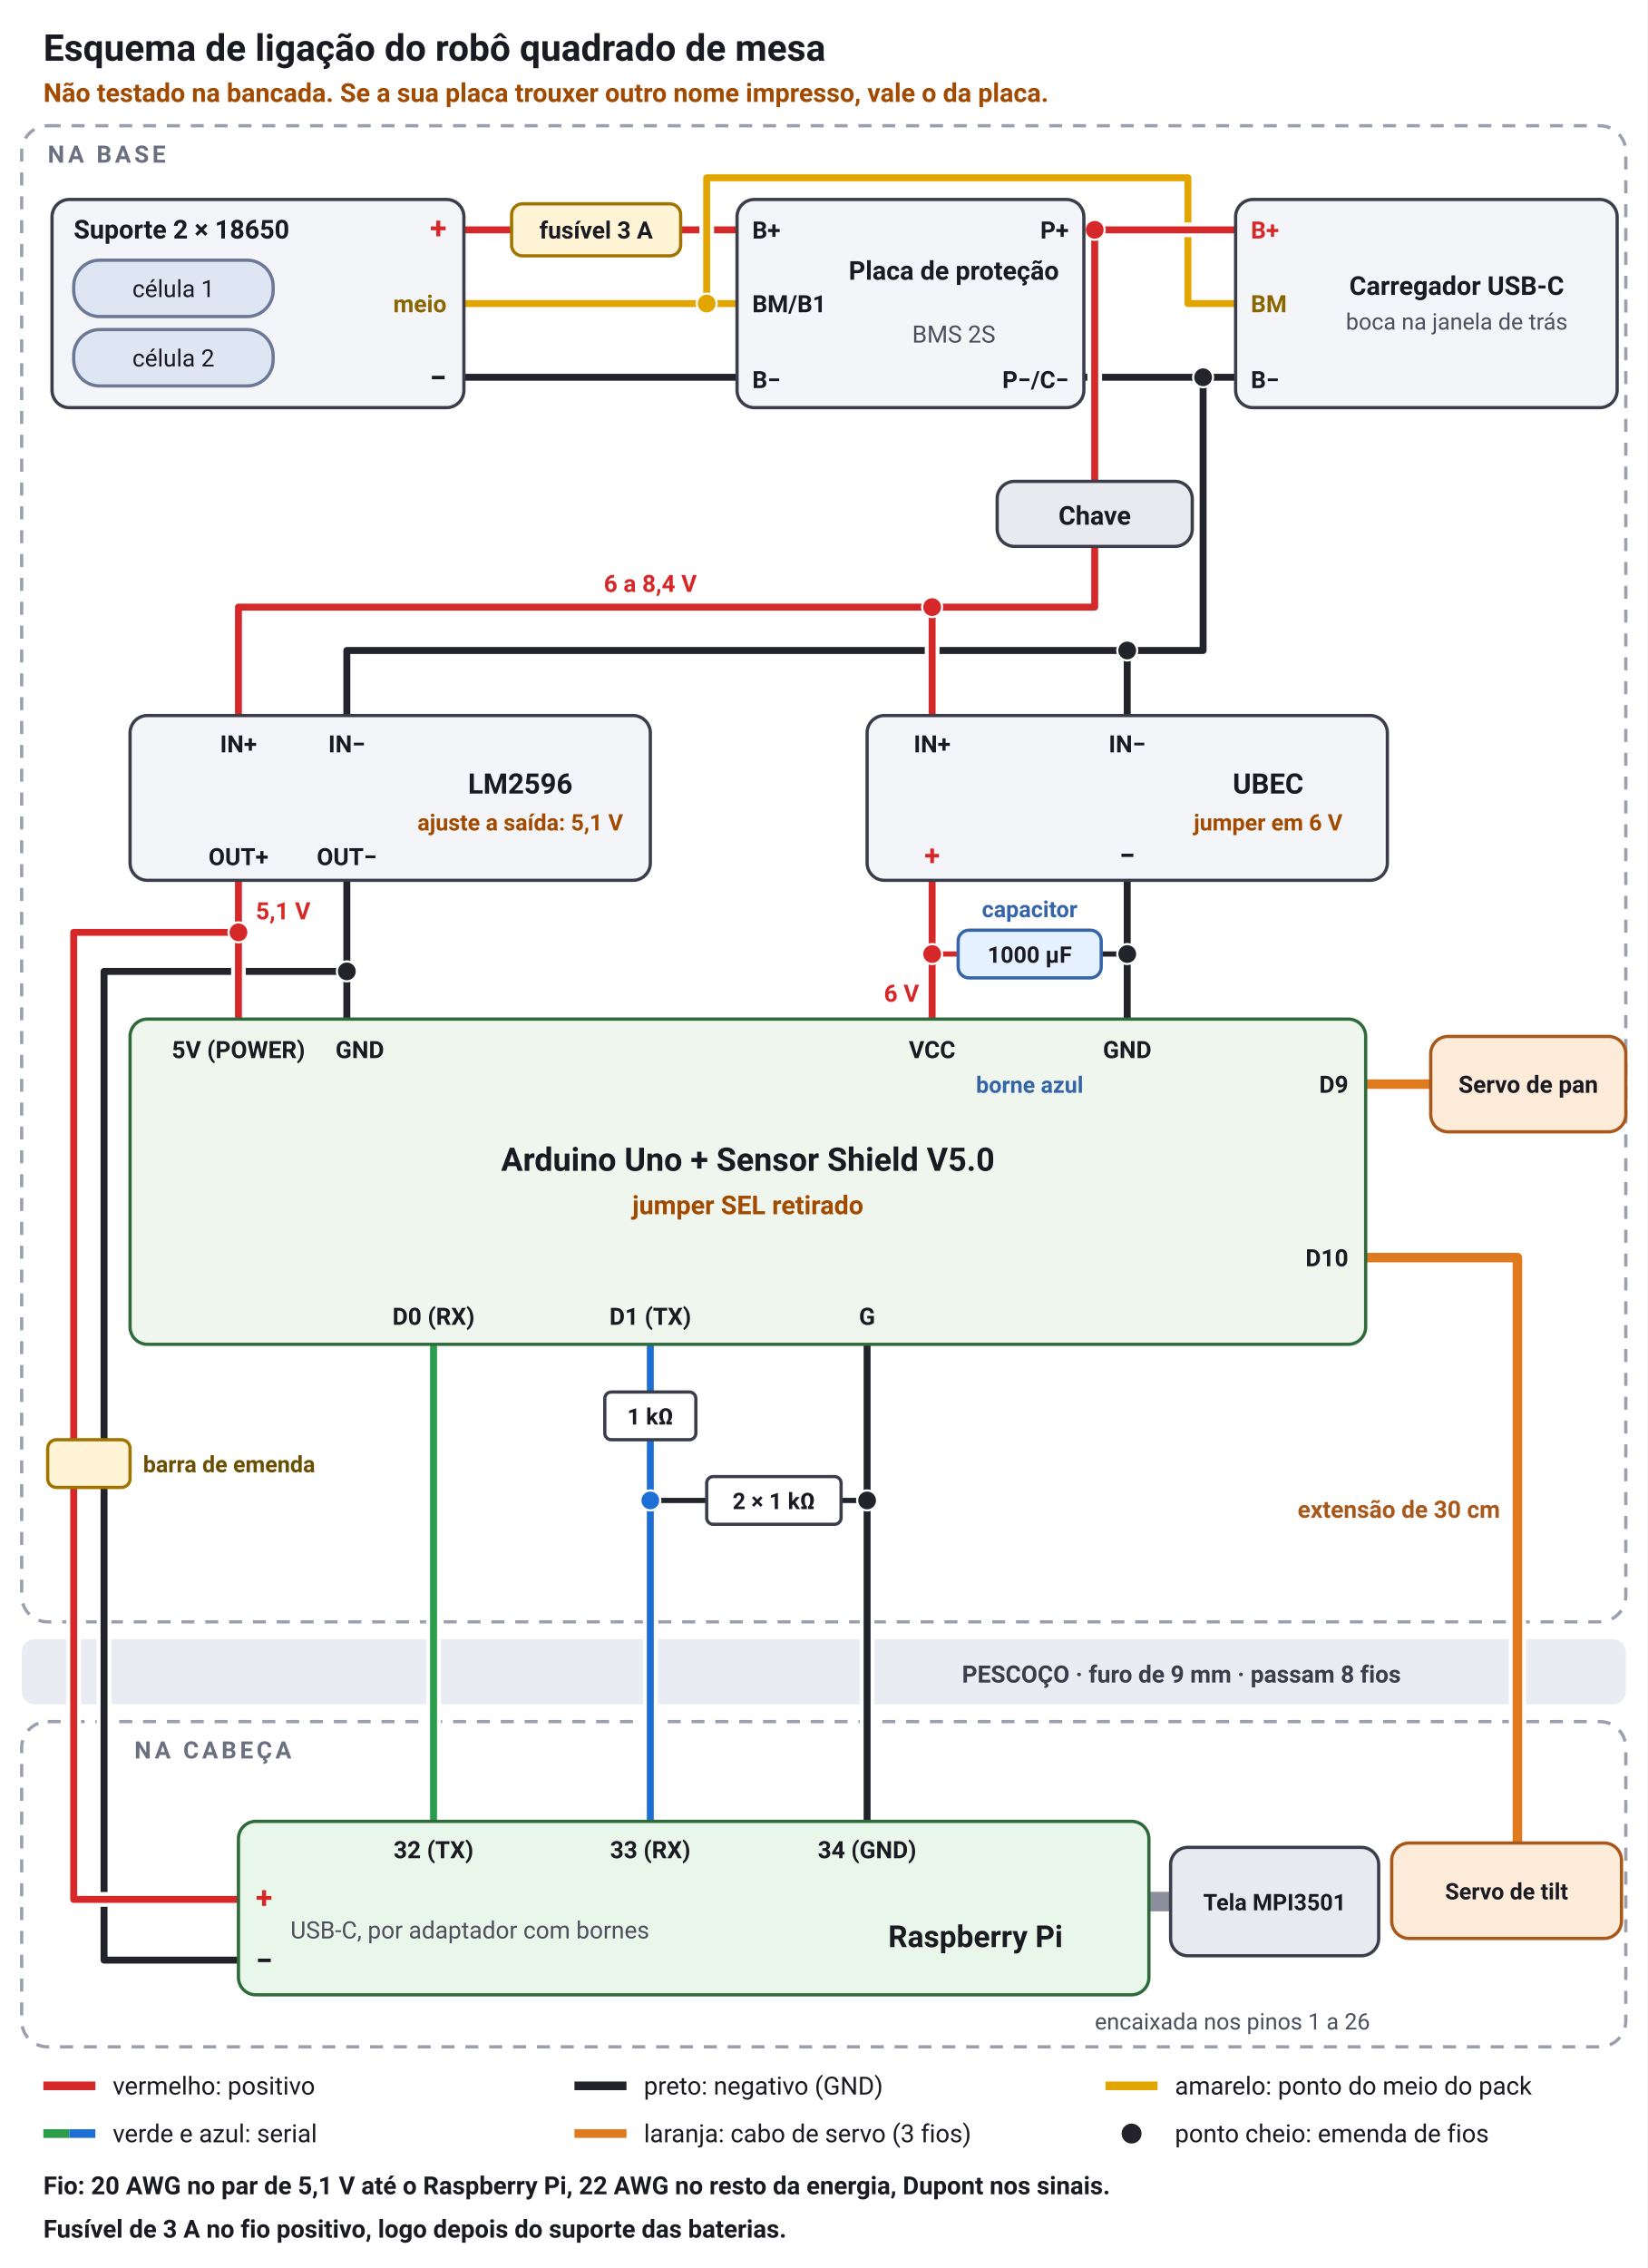
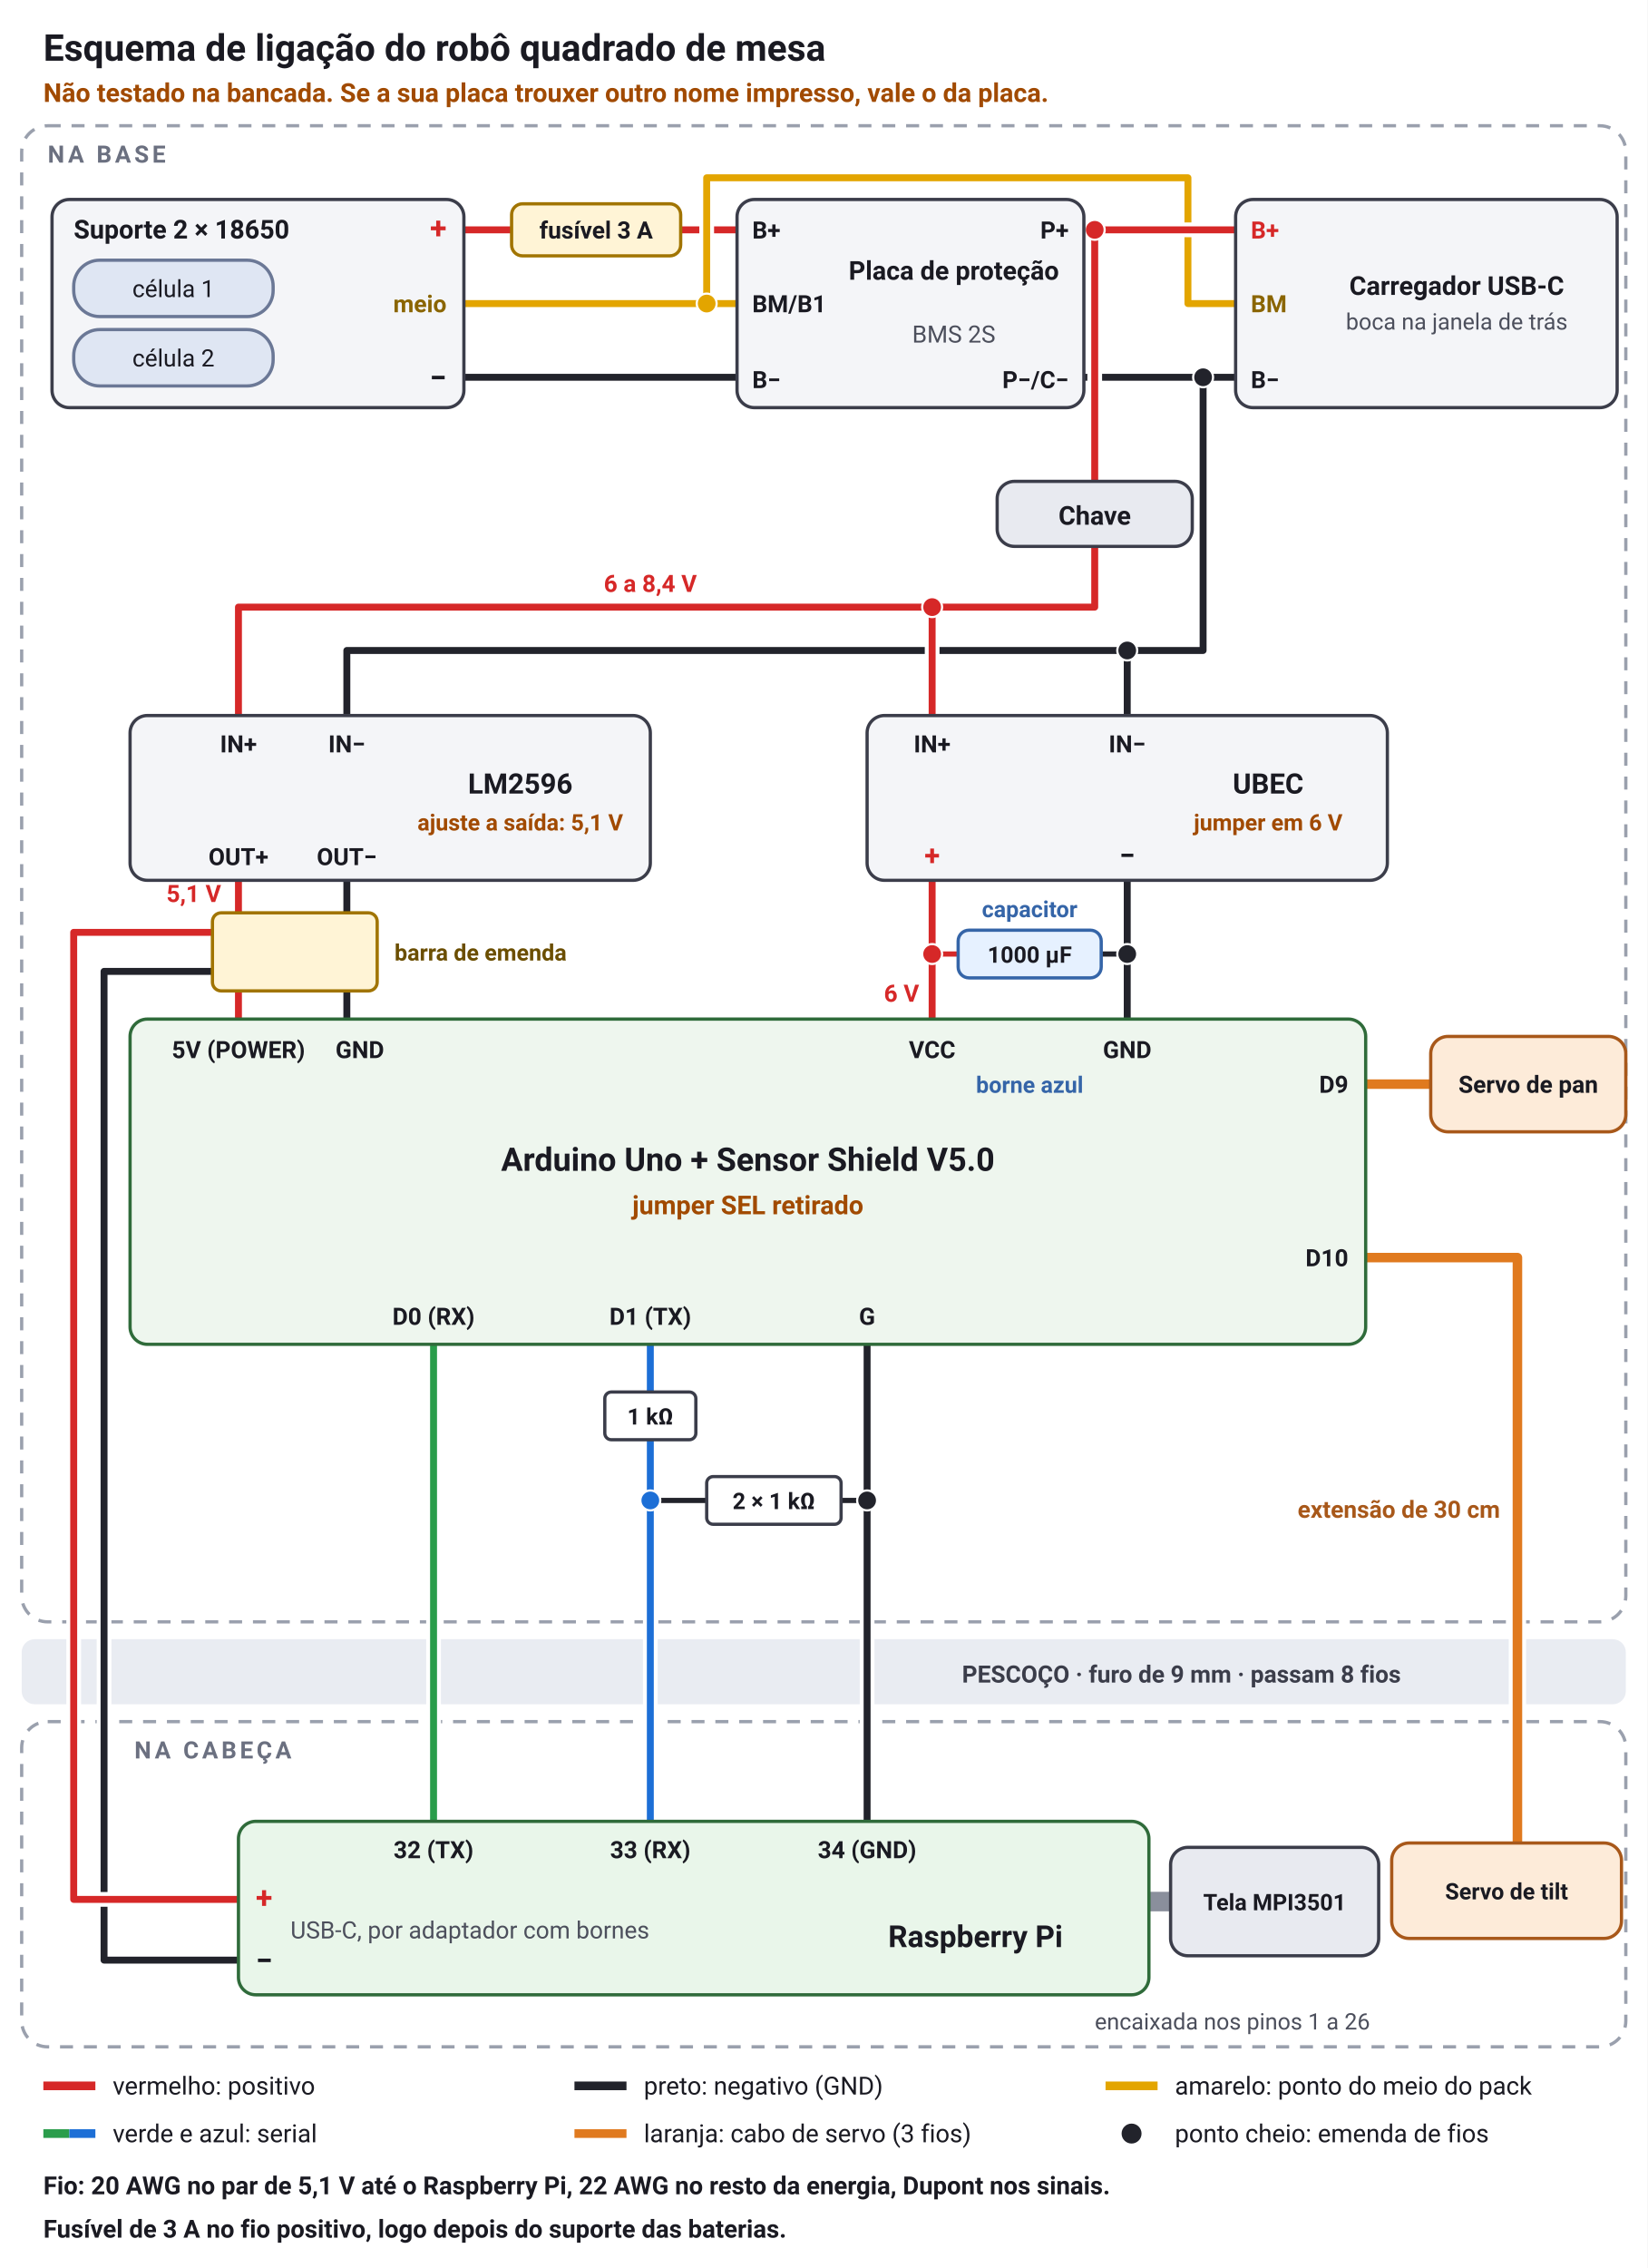
<svg xmlns="http://www.w3.org/2000/svg" viewBox="0 0 760 1046" width="760" height="1046" font-family="Segoe UI, Roboto, Helvetica, Arial, sans-serif" role="img">
  <rect x="0" y="0" width="760" height="1046" fill="#ffffff" />
  <text x="20" y="28" font-size="17" text-anchor="start" font-weight="700" fill="#1a1a22">Esquema de ligação do robô quadrado de mesa</text>
  <text x="20" y="47" font-size="12" text-anchor="start" font-weight="600" fill="#a14a00">Não testado na bancada. Se a sua placa trouxer outro nome impresso, vale o da placa.</text>
  <rect x="10" y="58" width="740" height="690" rx="12" fill="none" stroke="#9aa0ad" stroke-width="1.5" stroke-dasharray="6 5" />
  <text x="22" y="75" font-size="11" text-anchor="start" font-weight="700" fill="#6b7080" letter-spacing="1.5">NA BASE</text>
  <rect x="10" y="756" width="740" height="30" rx="6" fill="#e9ecf2" />
  <rect x="10" y="794" width="740" height="150" rx="12" fill="none" stroke="#9aa0ad" stroke-width="1.5" stroke-dasharray="6 5" />
  <text x="62" y="811" font-size="11" text-anchor="start" font-weight="700" fill="#6b7080" letter-spacing="1.5">NA CABEÇA</text>
  <polyline points="214,106 236,106" fill="none" stroke="#fff" stroke-width="6.8" stroke-linejoin="round" />
  <polyline points="214,106 236,106" fill="none" stroke="#d62828" stroke-width="3.2" stroke-linejoin="round" stroke-linecap="round" />
  <polyline points="314,106 340,106" fill="none" stroke="#fff" stroke-width="6.8" stroke-linejoin="round" />
  <polyline points="314,106 340,106" fill="none" stroke="#d62828" stroke-width="3.2" stroke-linejoin="round" stroke-linecap="round" />
  <polyline points="214,174 340,174" fill="none" stroke="#fff" stroke-width="6.8" stroke-linejoin="round" />
  <polyline points="214,174 340,174" fill="none" stroke="#22232b" stroke-width="3.2" stroke-linejoin="round" stroke-linecap="round" />
  <polyline points="214,140 340,140" fill="none" stroke="#fff" stroke-width="6.8" stroke-linejoin="round" />
  <polyline points="214,140 340,140" fill="none" stroke="#e3a500" stroke-width="3.2" stroke-linejoin="round" stroke-linecap="round" />
  <polyline points="326,140 326,82 548,82 548,140 570,140" fill="none" stroke="#fff" stroke-width="6.8" stroke-linejoin="round" />
  <polyline points="326,140 326,82 548,82 548,140 570,140" fill="none" stroke="#e3a500" stroke-width="3.2" stroke-linejoin="round" stroke-linecap="round" />
  <polyline points="500,174 570,174" fill="none" stroke="#fff" stroke-width="6.8" stroke-linejoin="round" />
  <polyline points="500,174 570,174" fill="none" stroke="#22232b" stroke-width="3.2" stroke-linejoin="round" stroke-linecap="round" />
  <polyline points="500,106 570,106" fill="none" stroke="#fff" stroke-width="6.8" stroke-linejoin="round" />
  <polyline points="500,106 570,106" fill="none" stroke="#d62828" stroke-width="3.2" stroke-linejoin="round" stroke-linecap="round" />
  <polyline points="555,174 555,300 160,300 160,330" fill="none" stroke="#fff" stroke-width="6.8" stroke-linejoin="round" />
  <polyline points="555,174 555,300 160,300 160,330" fill="none" stroke="#22232b" stroke-width="3.2" stroke-linejoin="round" stroke-linecap="round" />
  <polyline points="520,300 520,330" fill="none" stroke="#fff" stroke-width="6.8" stroke-linejoin="round" />
  <polyline points="520,300 520,330" fill="none" stroke="#22232b" stroke-width="3.2" stroke-linejoin="round" stroke-linecap="round" />
  <polyline points="505,106 505,222" fill="none" stroke="#fff" stroke-width="6.8" stroke-linejoin="round" />
  <polyline points="505,106 505,222" fill="none" stroke="#d62828" stroke-width="3.2" stroke-linejoin="round" stroke-linecap="round" />
  <polyline points="505,252 505,280 110,280 110,330" fill="none" stroke="#fff" stroke-width="6.8" stroke-linejoin="round" />
  <polyline points="505,252 505,280 110,280 110,330" fill="none" stroke="#d62828" stroke-width="3.2" stroke-linejoin="round" stroke-linecap="round" />
  <polyline points="430,280 430,330" fill="none" stroke="#fff" stroke-width="6.8" stroke-linejoin="round" />
  <polyline points="430,280 430,330" fill="none" stroke="#d62828" stroke-width="3.2" stroke-linejoin="round" stroke-linecap="round" />
  <polyline points="160,406 160,470" fill="none" stroke="#fff" stroke-width="6.8" stroke-linejoin="round" />
  <polyline points="160,406 160,470" fill="none" stroke="#22232b" stroke-width="3.2" stroke-linejoin="round" stroke-linecap="round" />
  <polyline points="160,448 48,448 48,904 110,904" fill="none" stroke="#fff" stroke-width="6.8" stroke-linejoin="round" />
  <polyline points="160,448 48,448 48,904 110,904" fill="none" stroke="#22232b" stroke-width="3.2" stroke-linejoin="round" stroke-linecap="round" />
  <polyline points="110,406 110,470" fill="none" stroke="#fff" stroke-width="6.8" stroke-linejoin="round" />
  <polyline points="110,406 110,470" fill="none" stroke="#d62828" stroke-width="3.2" stroke-linejoin="round" stroke-linecap="round" />
  <polyline points="110,430 34,430 34,876 110,876" fill="none" stroke="#fff" stroke-width="6.8" stroke-linejoin="round" />
  <polyline points="110,430 34,430 34,876 110,876" fill="none" stroke="#d62828" stroke-width="3.2" stroke-linejoin="round" stroke-linecap="round" />
  <polyline points="430,406 430,470" fill="none" stroke="#fff" stroke-width="6.8" stroke-linejoin="round" />
  <polyline points="430,406 430,470" fill="none" stroke="#d62828" stroke-width="3.2" stroke-linejoin="round" stroke-linecap="round" />
  <polyline points="520,406 520,470" fill="none" stroke="#fff" stroke-width="6.8" stroke-linejoin="round" />
  <polyline points="520,406 520,470" fill="none" stroke="#22232b" stroke-width="3.2" stroke-linejoin="round" stroke-linecap="round" />
  <polyline points="430,440 442,440" fill="none" stroke="#fff" stroke-width="6.0" stroke-linejoin="round" />
  <polyline points="430,440 442,440" fill="none" stroke="#d62828" stroke-width="2.4" stroke-linejoin="round" stroke-linecap="round" />
  <polyline points="508,440 520,440" fill="none" stroke="#fff" stroke-width="6.0" stroke-linejoin="round" />
  <polyline points="508,440 520,440" fill="none" stroke="#22232b" stroke-width="2.4" stroke-linejoin="round" stroke-linecap="round" />
  <polyline points="630,500 660,500" fill="none" stroke="#fff" stroke-width="8.0" stroke-linejoin="round" />
  <polyline points="630,500 660,500" fill="none" stroke="#e07a1f" stroke-width="4.4" stroke-linejoin="round" stroke-linecap="round" />
  <polyline points="630,580 700,580 700,850" fill="none" stroke="#fff" stroke-width="8.0" stroke-linejoin="round" />
  <polyline points="630,580 700,580 700,850" fill="none" stroke="#e07a1f" stroke-width="4.4" stroke-linejoin="round" stroke-linecap="round" />
  <polyline points="200,620 200,840" fill="none" stroke="#fff" stroke-width="6.8" stroke-linejoin="round" />
  <polyline points="200,620 200,840" fill="none" stroke="#2a9d4b" stroke-width="3.2" stroke-linejoin="round" stroke-linecap="round" />
  <polyline points="300,620 300,642" fill="none" stroke="#fff" stroke-width="6.8" stroke-linejoin="round" />
  <polyline points="300,620 300,642" fill="none" stroke="#1d6fd6" stroke-width="3.2" stroke-linejoin="round" stroke-linecap="round" />
  <polyline points="300,664 300,840" fill="none" stroke="#fff" stroke-width="6.8" stroke-linejoin="round" />
  <polyline points="300,664 300,840" fill="none" stroke="#1d6fd6" stroke-width="3.2" stroke-linejoin="round" stroke-linecap="round" />
  <polyline points="300,692 326,692" fill="none" stroke="#fff" stroke-width="6.0" stroke-linejoin="round" />
  <polyline points="300,692 326,692" fill="none" stroke="#22232b" stroke-width="2.4" stroke-linejoin="round" stroke-linecap="round" />
  <polyline points="388,692 400,692" fill="none" stroke="#fff" stroke-width="6.0" stroke-linejoin="round" />
  <polyline points="388,692 400,692" fill="none" stroke="#22232b" stroke-width="2.4" stroke-linejoin="round" stroke-linecap="round" />
  <polyline points="400,620 400,840" fill="none" stroke="#fff" stroke-width="6.8" stroke-linejoin="round" />
  <polyline points="400,620 400,840" fill="none" stroke="#22232b" stroke-width="3.2" stroke-linejoin="round" stroke-linecap="round" />
  <polyline points="530,877 540,877" fill="none" stroke="#fff" stroke-width="12.6" stroke-linejoin="round" />
  <polyline points="530,877 540,877" fill="none" stroke="#8a8f9c" stroke-width="9" stroke-linejoin="round" stroke-linecap="round" />
  <circle cx="326" cy="140" r="4.6" fill="#e3a500" stroke="#fff" stroke-width="1" />
  <circle cx="505" cy="106" r="4.6" fill="#d62828" stroke="#fff" stroke-width="1" />
  <circle cx="555" cy="174" r="4.6" fill="#22232b" stroke="#fff" stroke-width="1" />
  <circle cx="520" cy="300" r="4.6" fill="#22232b" stroke="#fff" stroke-width="1" />
  <circle cx="430" cy="280" r="4.6" fill="#d62828" stroke="#fff" stroke-width="1" />
-   <circle cx="110" cy="430" r="4.6" fill="#d62828" stroke="#fff" stroke-width="1" />
-   <circle cx="160" cy="448" r="4.6" fill="#22232b" stroke="#fff" stroke-width="1" />
  <circle cx="430" cy="440" r="4.6" fill="#d62828" stroke="#fff" stroke-width="1" />
  <circle cx="520" cy="440" r="4.6" fill="#22232b" stroke="#fff" stroke-width="1" />
  <circle cx="300" cy="692" r="4.6" fill="#1d6fd6" stroke="#fff" stroke-width="1" />
  <circle cx="400" cy="692" r="4.6" fill="#22232b" stroke="#fff" stroke-width="1" />
  <text x="545" y="776" font-size="11" text-anchor="middle" font-weight="700" fill="#3b3d4a">PESCOÇO · furo de 9 mm · passam 8 fios</text>
  <rect x="24" y="92" width="190" height="96" rx="8" fill="#f4f5f8" stroke="#3b3d4a" stroke-width="1.5" />
  <text x="34" y="110" font-size="12" text-anchor="start" font-weight="700" fill="#1a1a22">Suporte 2 × 18650</text>
  <rect x="34" y="120" width="92" height="26" rx="12" fill="#dfe6f3" stroke="#6b7896" stroke-width="1.5" />
  <text x="80" y="137" font-size="11" text-anchor="middle" font-weight="400" fill="#1a1a22">célula 1</text>
  <rect x="34" y="152" width="92" height="26" rx="12" fill="#dfe6f3" stroke="#6b7896" stroke-width="1.5" />
  <text x="80" y="169" font-size="11" text-anchor="middle" font-weight="400" fill="#1a1a22">célula 2</text>
  <text x="206" y="110" font-size="14" text-anchor="end" font-weight="700" fill="#d62828">+</text>
  <text x="206" y="144" font-size="11" text-anchor="end" font-weight="700" fill="#8a6500">meio</text>
  <text x="206" y="179" font-size="14" text-anchor="end" font-weight="700" fill="#1a1a22">−</text>
  <rect x="236" y="94" width="78" height="24" rx="5" fill="#fff4d6" stroke="#a17400" stroke-width="1.5" />
  <text x="275" y="110" font-size="11" text-anchor="middle" font-weight="600" fill="#1a1a22">fusível 3 A</text>
  <rect x="340" y="92" width="160" height="96" rx="8" fill="#f4f5f8" stroke="#3b3d4a" stroke-width="1.5" />
  <text x="347" y="110" font-size="11" text-anchor="start" font-weight="700" fill="#1a1a22">B+</text>
  <text x="493" y="110" font-size="11" text-anchor="end" font-weight="700" fill="#1a1a22">P+</text>
  <text x="347" y="144" font-size="11" text-anchor="start" font-weight="700" fill="#1a1a22">BM/B1</text>
  <text x="493" y="144" font-size="11" text-anchor="end" font-weight="700" fill="#1a1a22" />
  <text x="347" y="179" font-size="11" text-anchor="start" font-weight="700" fill="#1a1a22">B−</text>
  <text x="493" y="179" font-size="11" text-anchor="end" font-weight="700" fill="#1a1a22">P−/C−</text>
  <text x="440" y="129" font-size="12" text-anchor="middle" font-weight="700" fill="#1a1a22">Placa de proteção</text>
  <text x="440" y="158" font-size="11" text-anchor="middle" font-weight="400" fill="#4c4f5c">BMS 2S</text>
  <rect x="570" y="92" width="176" height="96" rx="8" fill="#f4f5f8" stroke="#3b3d4a" stroke-width="1.5" />
  <text x="577" y="110" font-size="11" text-anchor="start" font-weight="700" fill="#d62828">B+</text>
  <text x="577" y="144" font-size="11" text-anchor="start" font-weight="700" fill="#8a6500">BM</text>
  <text x="577" y="179" font-size="11" text-anchor="start" font-weight="700" fill="#1a1a22">B−</text>
  <text x="672" y="136" font-size="12" text-anchor="middle" font-weight="700" fill="#1a1a22">Carregador USB-C</text>
  <text x="672" y="152" font-size="10.5" text-anchor="middle" font-weight="400" fill="#4c4f5c">boca na janela de trás</text>
  <rect x="460" y="222" width="90" height="30" rx="8" fill="#e8eaf0" stroke="#3b3d4a" stroke-width="1.5" />
  <text x="505" y="242" font-size="12" text-anchor="middle" font-weight="700" fill="#1a1a22">Chave</text>
  <text x="300" y="273" font-size="11" text-anchor="middle" font-weight="600" fill="#d62828">6 a 8,4 V</text>
  <rect x="60" y="330" width="240" height="76" rx="8" fill="#f4f5f8" stroke="#3b3d4a" stroke-width="1.5" />
  <text x="110" y="347" font-size="11" text-anchor="middle" font-weight="700" fill="#1a1a22">IN+</text>
  <text x="160" y="347" font-size="11" text-anchor="middle" font-weight="700" fill="#1a1a22">IN−</text>
  <text x="110" y="399" font-size="11" text-anchor="middle" font-weight="700" fill="#1a1a22">OUT+</text>
  <text x="160" y="399" font-size="11" text-anchor="middle" font-weight="700" fill="#1a1a22">OUT−</text>
  <text x="240" y="366" font-size="13" text-anchor="middle" font-weight="700" fill="#1a1a22">LM2596</text>
  <text x="240" y="383" font-size="10.5" text-anchor="middle" font-weight="600" fill="#a14a00">ajuste a saída: 5,1 V</text>
  <rect x="400" y="330" width="240" height="76" rx="8" fill="#f4f5f8" stroke="#3b3d4a" stroke-width="1.5" />
  <text x="430" y="347" font-size="11" text-anchor="middle" font-weight="700" fill="#1a1a22">IN+</text>
  <text x="520" y="347" font-size="11" text-anchor="middle" font-weight="700" fill="#1a1a22">IN−</text>
  <text x="430" y="399" font-size="13" text-anchor="middle" font-weight="700" fill="#d62828">+</text>
  <text x="520" y="399" font-size="13" text-anchor="middle" font-weight="700" fill="#1a1a22">−</text>
  <text x="585" y="366" font-size="13" text-anchor="middle" font-weight="700" fill="#1a1a22">UBEC</text>
  <text x="585" y="383" font-size="10.5" text-anchor="middle" font-weight="600" fill="#a14a00">jumper em 6 V</text>
-   <text x="118" y="424" font-size="11" text-anchor="start" font-weight="600" fill="#d62828">5,1 V</text>
+   <text x="102" y="416" font-size="11" text-anchor="end" font-weight="600" fill="#d62828">5,1 V</text>
  <text x="424" y="462" font-size="11" text-anchor="end" font-weight="600" fill="#d62828">6 V</text>
  <rect x="442" y="429" width="66" height="22" rx="5" fill="#e6f1ff" stroke="#3565a8" stroke-width="1.5" />
  <text x="475" y="444" font-size="10.5" text-anchor="middle" font-weight="600" fill="#1a1a22">1000 µF</text>
  <text x="475" y="423" font-size="10.5" text-anchor="middle" font-weight="600" fill="#3565a8">capacitor</text>
  <rect x="60" y="470" width="570" height="150" rx="8" fill="#eef6ee" stroke="#2f6b3a" stroke-width="1.5" />
  <text x="110" y="488" font-size="11" text-anchor="middle" font-weight="700" fill="#1a1a22">5V (POWER)</text>
  <text x="166" y="488" font-size="11" text-anchor="middle" font-weight="700" fill="#1a1a22">GND</text>
  <text x="430" y="488" font-size="11" text-anchor="middle" font-weight="700" fill="#1a1a22">VCC</text>
  <text x="520" y="488" font-size="11" text-anchor="middle" font-weight="700" fill="#1a1a22">GND</text>
  <text x="475" y="504" font-size="10.5" text-anchor="middle" font-weight="600" fill="#3565a8">borne azul</text>
  <text x="345" y="540" font-size="15" text-anchor="middle" font-weight="700" fill="#1a1a22">Arduino Uno + Sensor Shield V5.0</text>
  <text x="345" y="560" font-size="12" text-anchor="middle" font-weight="600" fill="#a14a00">jumper SEL retirado</text>
  <text x="622" y="504" font-size="11" text-anchor="end" font-weight="700" fill="#1a1a22">D9</text>
  <text x="622" y="584" font-size="11" text-anchor="end" font-weight="700" fill="#1a1a22">D10</text>
  <text x="200" y="611" font-size="11" text-anchor="middle" font-weight="700" fill="#1a1a22">D0 (RX)</text>
  <text x="300" y="611" font-size="11" text-anchor="middle" font-weight="700" fill="#1a1a22">D1 (TX)</text>
  <text x="400" y="611" font-size="11" text-anchor="middle" font-weight="700" fill="#1a1a22">G</text>
  <rect x="279" y="642" width="42" height="22" rx="3" fill="#fff" stroke="#3b3d4a" stroke-width="1.5" />
  <text x="300" y="657" font-size="10.5" text-anchor="middle" font-weight="600" fill="#1a1a22">1 kΩ</text>
  <rect x="326" y="681" width="62" height="22" rx="3" fill="#fff" stroke="#3b3d4a" stroke-width="1.5" />
  <text x="357" y="696" font-size="10.5" text-anchor="middle" font-weight="600" fill="#1a1a22">2 × 1 kΩ</text>
-   <rect x="22" y="664" width="38" height="22" rx="4" fill="#fff4d6" stroke="#a17400" stroke-width="1.5" />
-   <text x="66" y="679" font-size="10.5" text-anchor="start" font-weight="600" fill="#6b4e00">barra de emenda</text>
+   <rect x="98" y="421" width="76" height="36" rx="4" fill="#fff4d6" stroke="#a17400" stroke-width="1.5" />
+   <text x="182" y="443" font-size="10.5" text-anchor="start" font-weight="600" fill="#6b4e00">barra de emenda</text>
  <rect x="660" y="478" width="90" height="44" rx="8" fill="#fdebd9" stroke="#a8581a" stroke-width="1.5" />
  <text x="705" y="504" font-size="11" text-anchor="middle" font-weight="700" fill="#1a1a22">Servo de pan</text>
  <text x="692" y="700" font-size="11" text-anchor="end" font-weight="600" fill="#a8581a">extensão de 30 cm</text>
  <rect x="110" y="840" width="420" height="80" rx="8" fill="#e9f6ea" stroke="#2f6b3a" stroke-width="1.5" />
  <text x="200" y="857" font-size="11" text-anchor="middle" font-weight="700" fill="#1a1a22">32 (TX)</text>
  <text x="300" y="857" font-size="11" text-anchor="middle" font-weight="700" fill="#1a1a22">33 (RX)</text>
  <text x="400" y="857" font-size="11" text-anchor="middle" font-weight="700" fill="#1a1a22">34 (GND)</text>
  <text x="118" y="880" font-size="14" text-anchor="start" font-weight="700" fill="#d62828">+</text>
  <text x="118" y="909" font-size="14" text-anchor="start" font-weight="700" fill="#1a1a22">−</text>
  <text x="134" y="894" font-size="11" text-anchor="start" font-weight="400" fill="#4c4f5c">USB-C, por adaptador com bornes</text>
  <text x="450" y="898" font-size="14" text-anchor="middle" font-weight="700" fill="#1a1a22">Raspberry Pi</text>
  <rect x="540" y="852" width="96" height="50" rx="8" fill="#e8eaf0" stroke="#3b3d4a" stroke-width="1.5" />
  <text x="588" y="881" font-size="10.5" text-anchor="middle" font-weight="700" fill="#1a1a22">Tela MPI3501</text>
  <text x="632" y="936" font-size="10.5" text-anchor="end" font-weight="400" fill="#4c4f5c">encaixada nos pinos 1 a 26</text>
  <rect x="642" y="850" width="106" height="44" rx="8" fill="#fdebd9" stroke="#a8581a" stroke-width="1.5" />
  <text x="695" y="876" font-size="10.5" text-anchor="middle" font-weight="700" fill="#1a1a22">Servo de tilt</text>
  <line x1="20.0" y1="962" x2="44.0" y2="962" stroke="#d62828" stroke-width="4" />
  <text x="52" y="966" font-size="11.5" text-anchor="start" font-weight="400" fill="#1a1a22">vermelho: positivo</text>
  <line x1="265.0" y1="962" x2="289.0" y2="962" stroke="#22232b" stroke-width="4" />
  <text x="297" y="966" font-size="11.5" text-anchor="start" font-weight="400" fill="#1a1a22">preto: negativo (GND)</text>
  <line x1="510.0" y1="962" x2="534.0" y2="962" stroke="#e3a500" stroke-width="4" />
  <text x="542" y="966" font-size="11.5" text-anchor="start" font-weight="400" fill="#1a1a22">amarelo: ponto do meio do pack</text>
  <line x1="20.0" y1="984" x2="32.0" y2="984" stroke="#2a9d4b" stroke-width="4" />
  <line x1="32.0" y1="984" x2="44.0" y2="984" stroke="#1d6fd6" stroke-width="4" />
  <text x="52" y="988" font-size="11.5" text-anchor="start" font-weight="400" fill="#1a1a22">verde e azul: serial</text>
  <line x1="265.0" y1="984" x2="289.0" y2="984" stroke="#e07a1f" stroke-width="4" />
  <text x="297" y="988" font-size="11.5" text-anchor="start" font-weight="400" fill="#1a1a22">laranja: cabo de servo (3 fios)</text>
  <circle cx="522" cy="984" r="4.6" fill="#22232b" />
  <text x="542" y="988" font-size="11.5" text-anchor="start" font-weight="400" fill="#1a1a22">ponto cheio: emenda de fios</text>
  <text x="20" y="1012" font-size="11.5" text-anchor="start" font-weight="600" fill="#1a1a22">Fio: 20 AWG no par de 5,1 V até o Raspberry Pi, 22 AWG no resto da energia, Dupont nos sinais.</text>
  <text x="20" y="1032" font-size="11.5" text-anchor="start" font-weight="600" fill="#1a1a22">Fusível de 3 A no fio positivo, logo depois do suporte das baterias.</text>
</svg>
